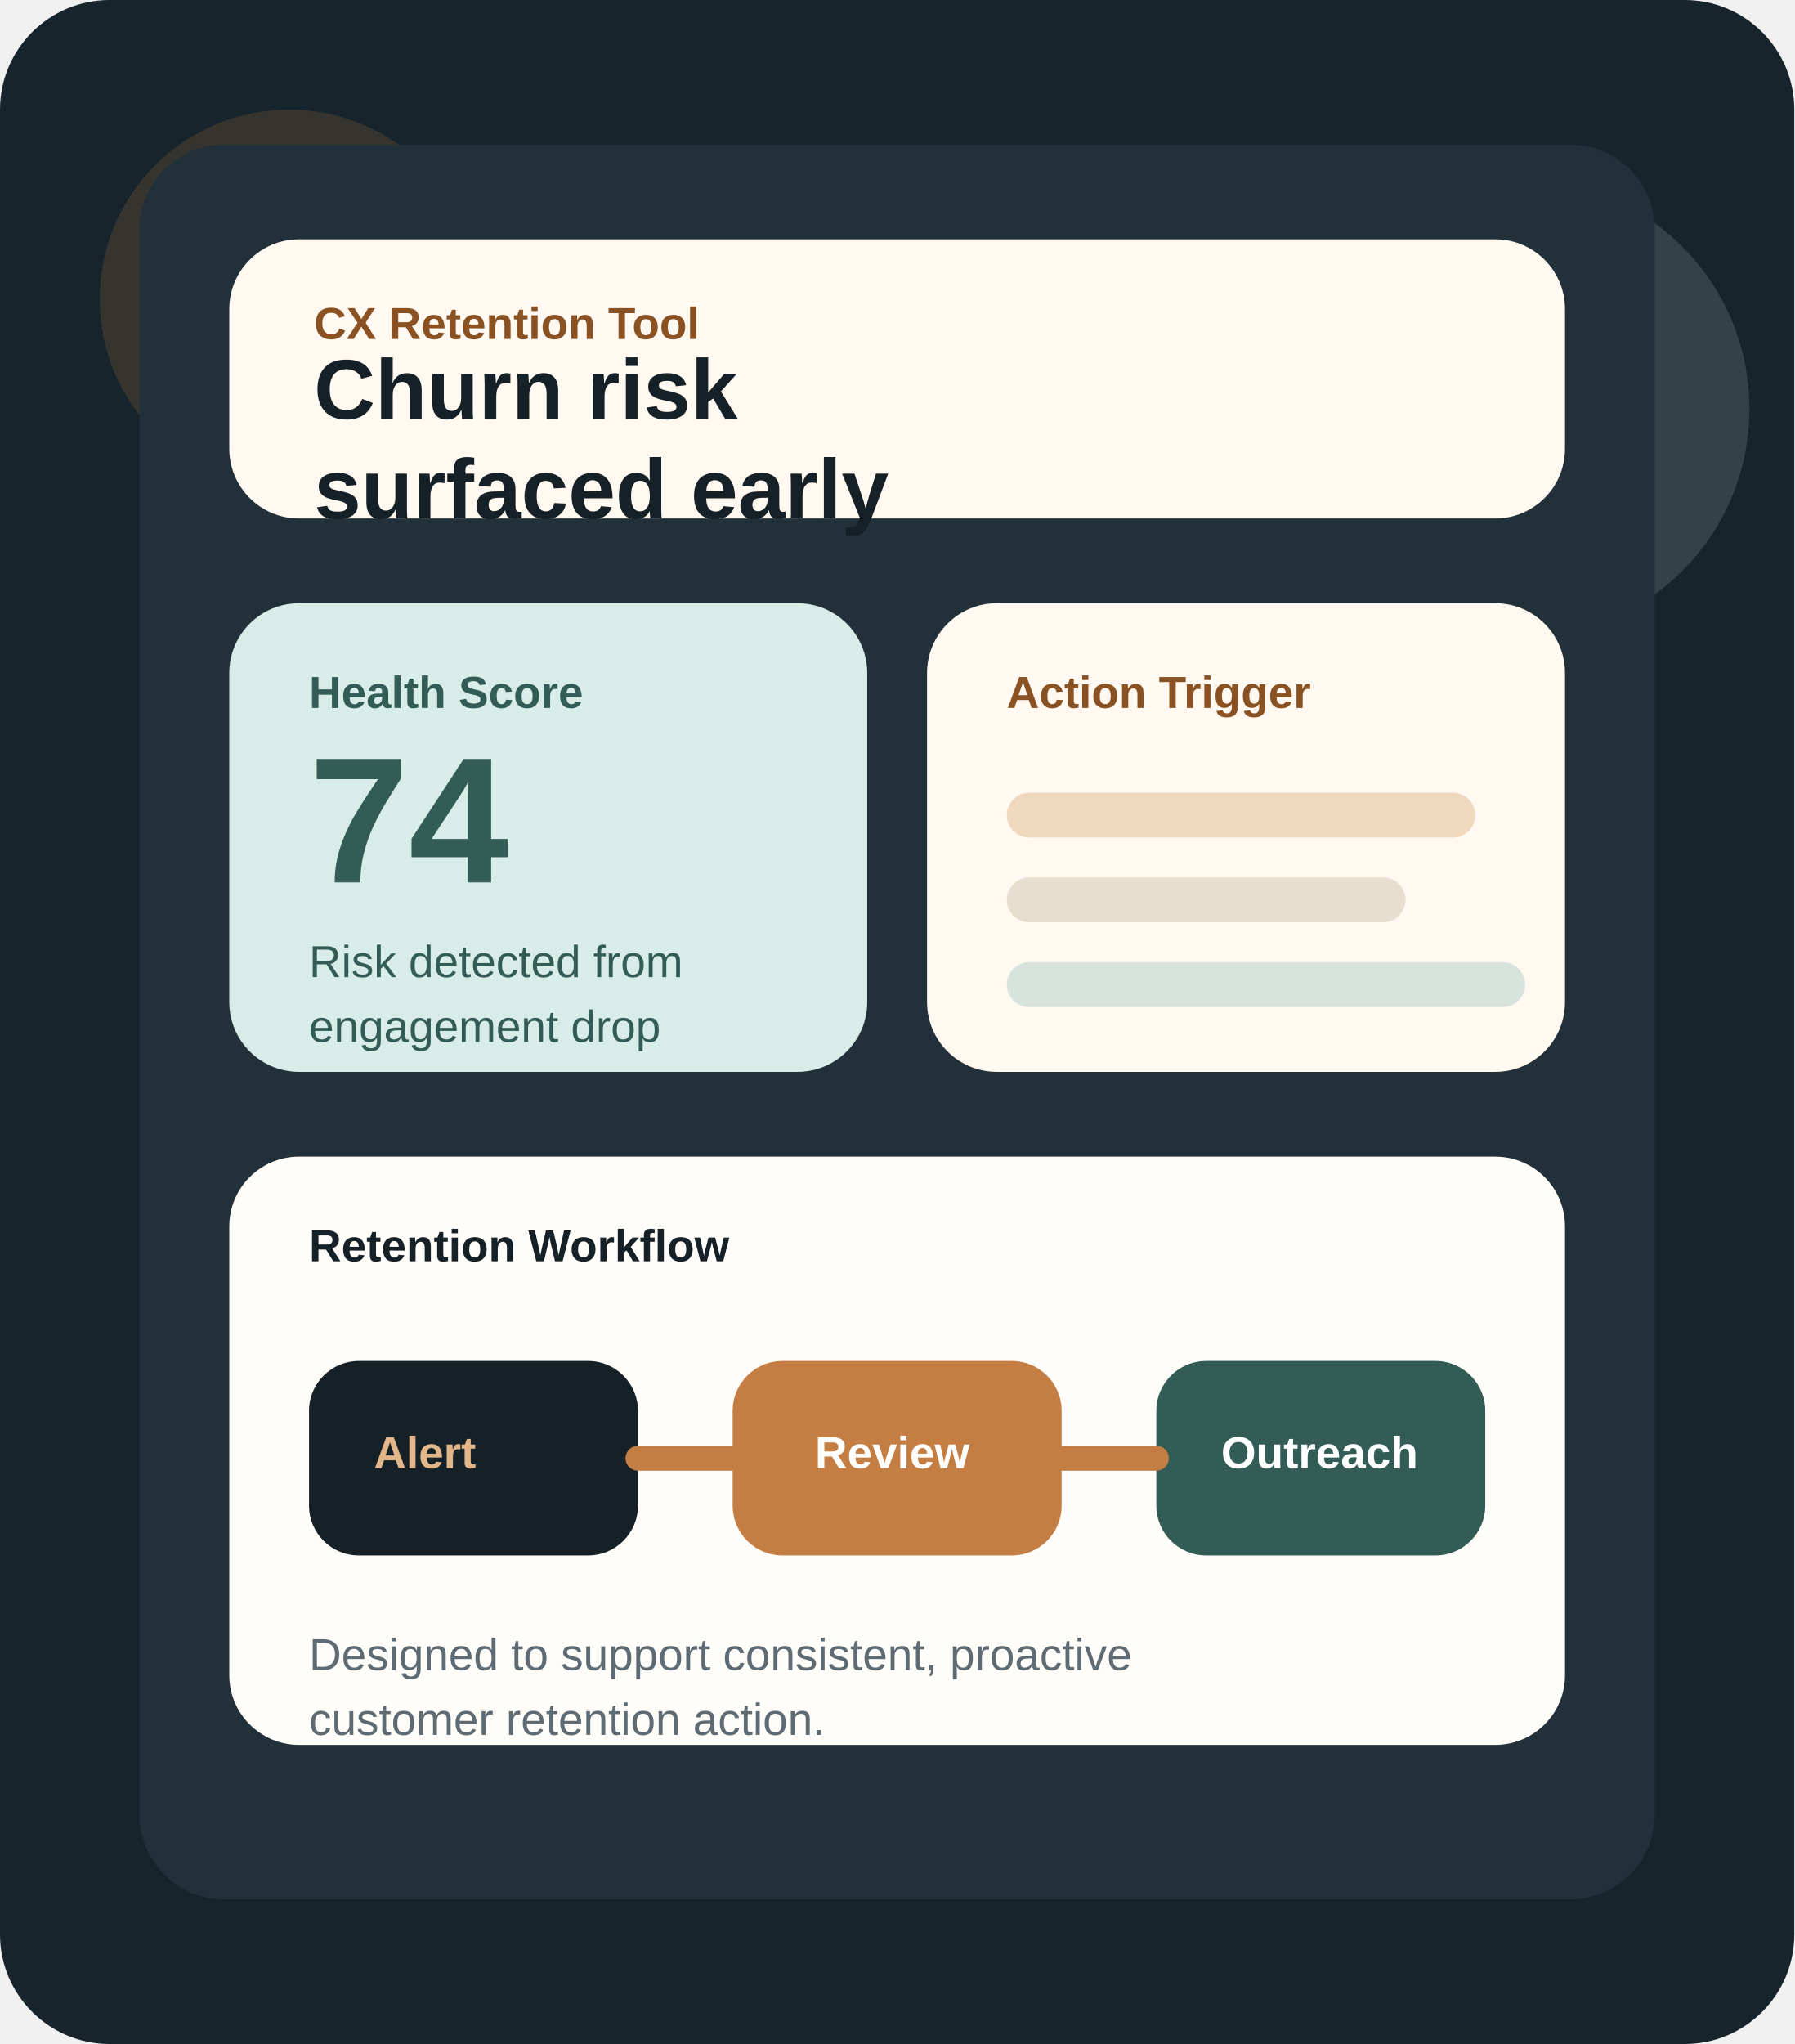
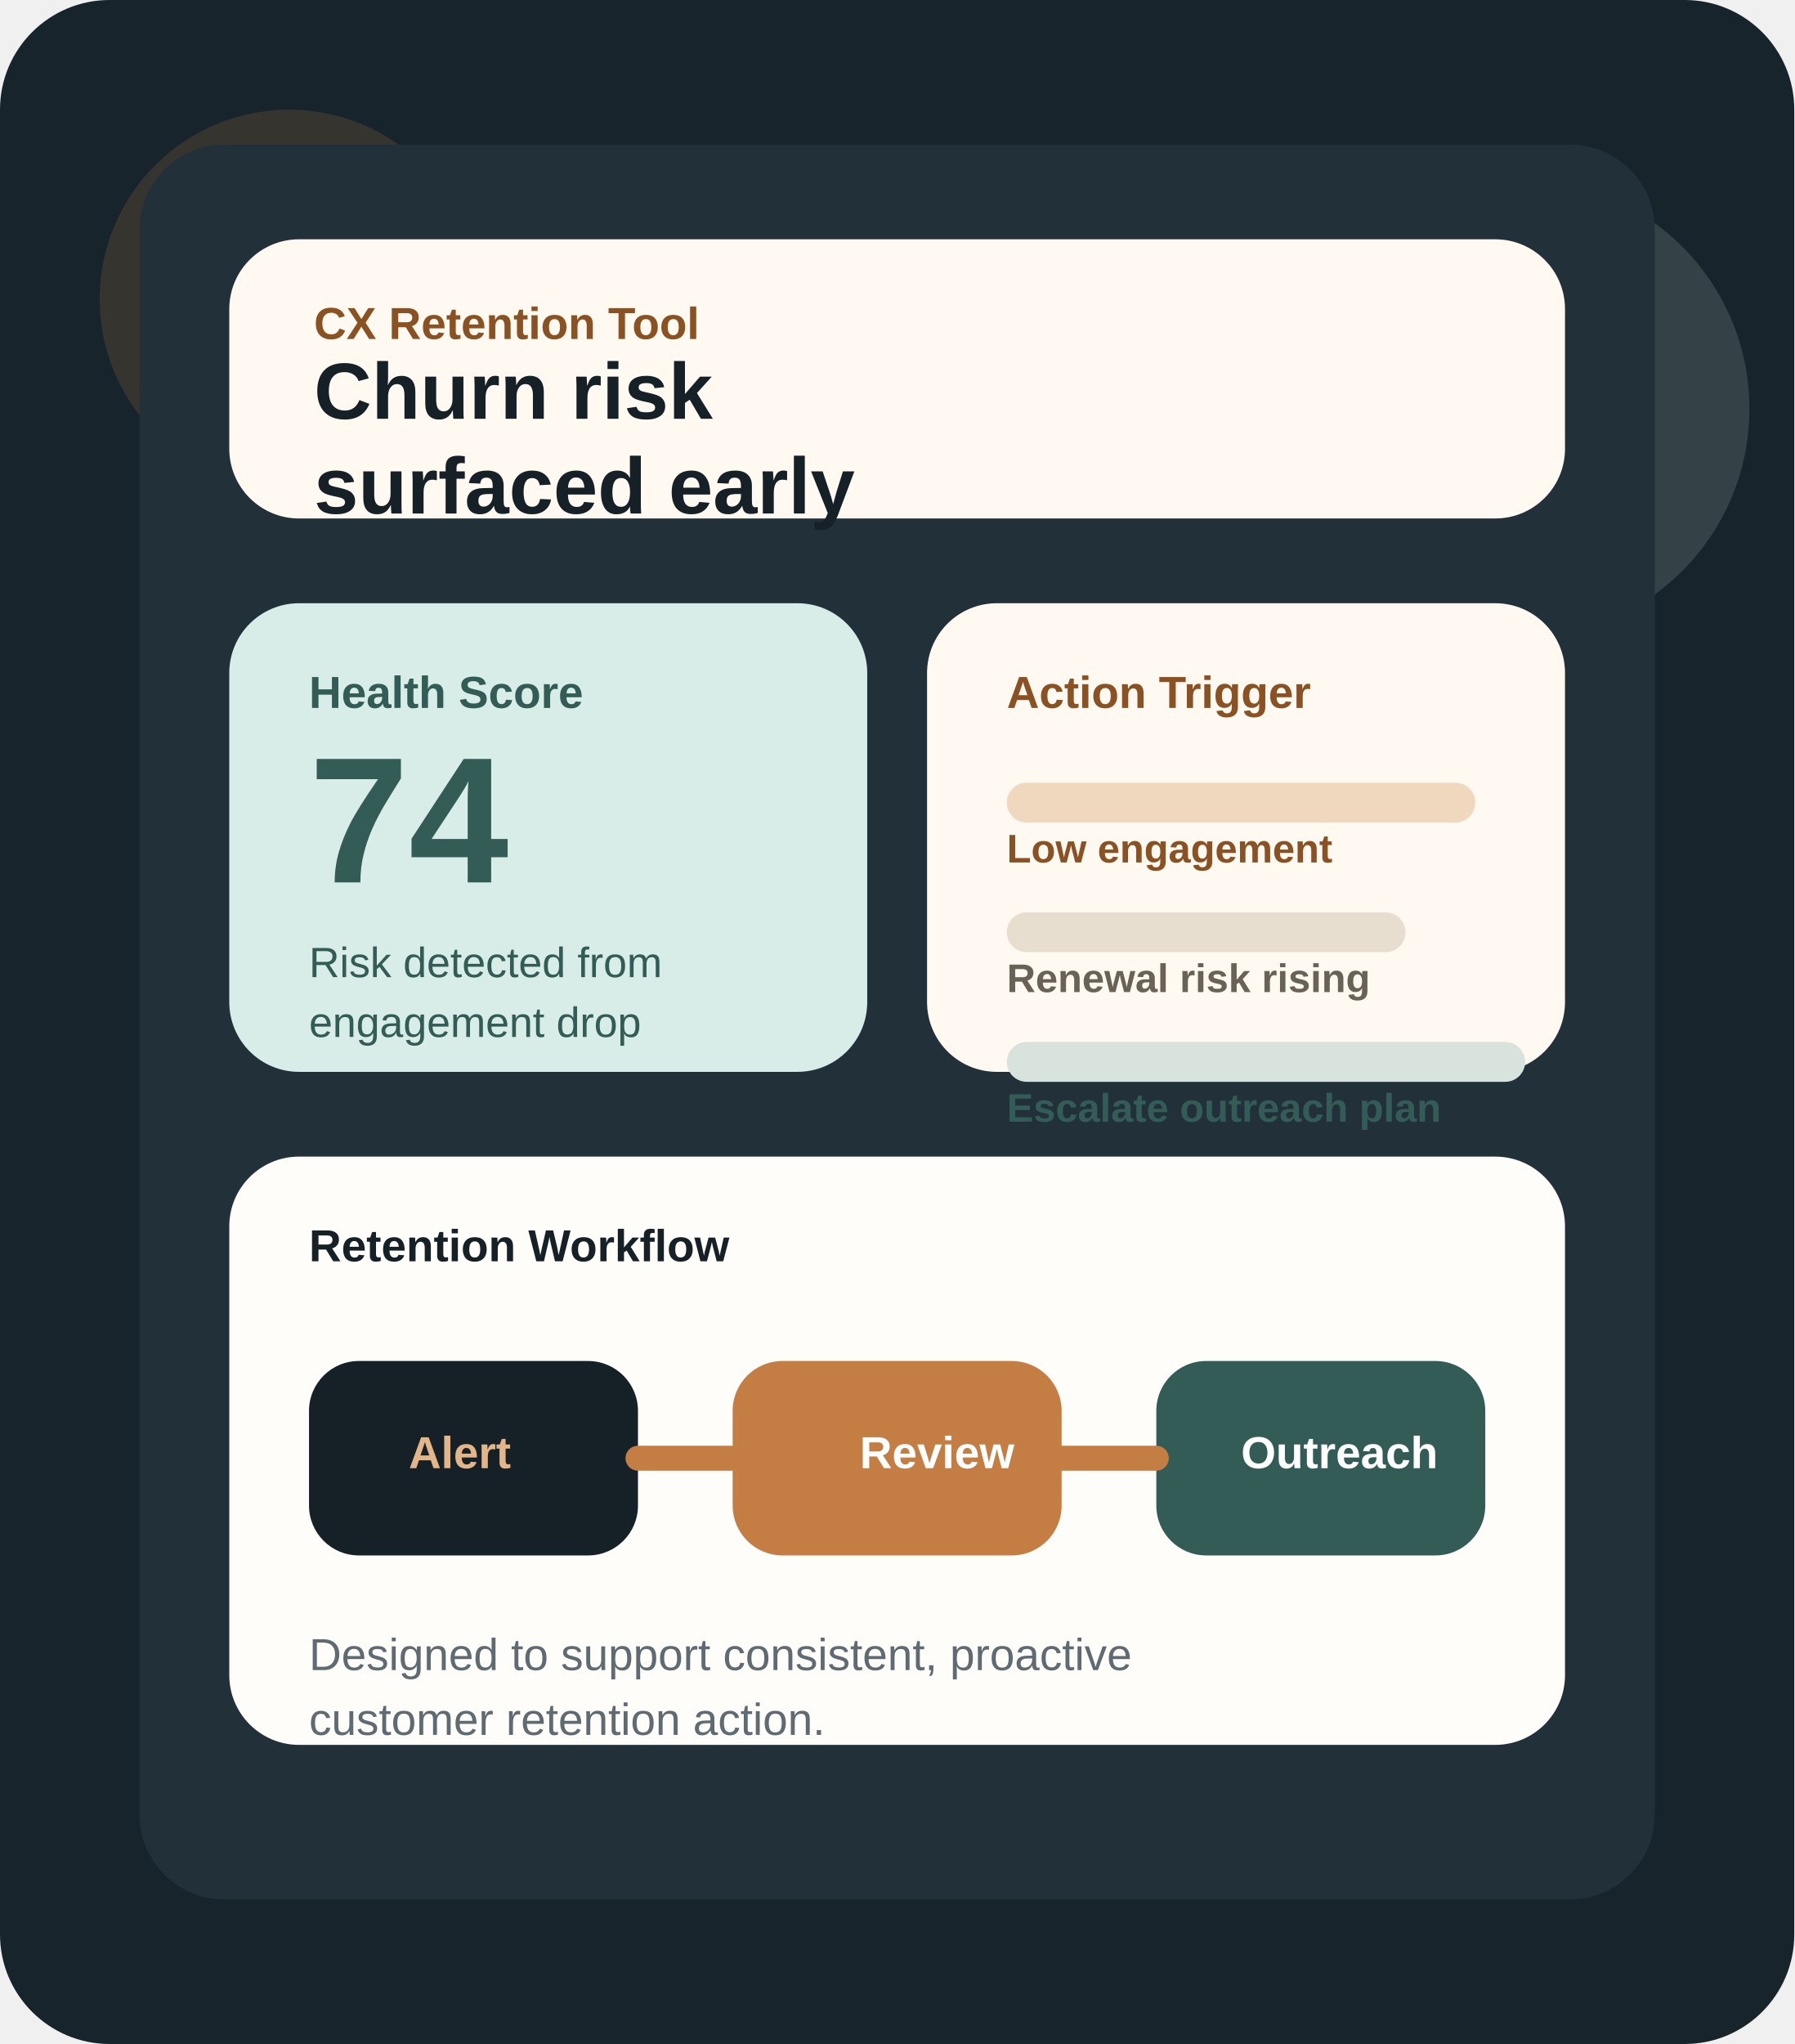
<svg xmlns="http://www.w3.org/2000/svg" width="720" height="820" viewBox="0 0 720 820" fill="none">
  <rect width="720" height="820" rx="44" fill="#17242B" />
  <circle cx="116" cy="120" r="76" fill="#C47D43" fill-opacity="0.18" />
  <circle cx="610" cy="164" r="92" fill="#D8EDE7" fill-opacity="0.15" />
  <rect x="56" y="58" width="608" height="704" rx="34" fill="#223039" />
  <rect x="92" y="96" width="536" height="112" rx="28" fill="#FFF9F1" />
  <text x="126" y="136" fill="#8A5122" font-family="Arial, sans-serif" font-size="18" font-weight="700">CX Retention Tool</text>
-   <text x="126" y="168" fill="#162127" font-family="Arial, sans-serif" font-size="34" font-weight="700">Churn risk</text>
-   <text x="126" y="208" fill="#162127" font-family="Arial, sans-serif" font-size="34" font-weight="700">surfaced early</text>
+   <text x="126" y="168" fill="#162127" font-family="Arial, sans-serif" font-size="32" font-weight="700">Churn risk</text>
+   <text x="126" y="206" fill="#162127" font-family="Arial, sans-serif" font-size="32" font-weight="700">surfaced early</text>
  <rect x="92" y="242" width="256" height="188" rx="28" fill="#D8EDE7" />
  <text x="124" y="284" fill="#335C57" font-family="Arial, sans-serif" font-size="18" font-weight="700">Health Score</text>
  <text x="124" y="354" fill="#335C57" font-family="Arial, sans-serif" font-size="72" font-weight="700">74</text>
-   <text x="124" y="392" fill="#335C57" font-family="Arial, sans-serif" font-size="18">Risk detected from</text>
-   <text x="124" y="418" fill="#335C57" font-family="Arial, sans-serif" font-size="18">engagement drop</text>
+   <text x="124" y="392" fill="#335C57" font-family="Arial, sans-serif" font-size="17">Risk detected from</text>
+   <text x="124" y="416" fill="#335C57" font-family="Arial, sans-serif" font-size="17">engagement drop</text>
  <rect x="372" y="242" width="256" height="188" rx="28" fill="#FFF9F1" />
  <text x="404" y="284" fill="#8A5122" font-family="Arial, sans-serif" font-size="18" font-weight="700">Action Trigger</text>
-   <rect x="404" y="318" width="188" height="18" rx="9" fill="#EFD8BE" />
-   <rect x="404" y="352" width="160" height="18" rx="9" fill="#E8DECF" />
-   <rect x="404" y="386" width="208" height="18" rx="9" fill="#D7E3DC" />
+   <rect x="404" y="314" width="188" height="16" rx="8" fill="#EFD8BE" />
+   <text x="404" y="346" fill="#8A5122" font-family="Arial, sans-serif" font-size="16" font-weight="700">Low engagement</text>
+   <rect x="404" y="366" width="160" height="16" rx="8" fill="#E8DECF" />
+   <text x="404" y="398" fill="#6A6257" font-family="Arial, sans-serif" font-size="16" font-weight="700">Renewal risk rising</text>
+   <rect x="404" y="418" width="208" height="16" rx="8" fill="#D7E3DC" />
+   <text x="404" y="450" fill="#335C57" font-family="Arial, sans-serif" font-size="16" font-weight="700">Escalate outreach plan</text>
  <rect x="92" y="464" width="536" height="236" rx="28" fill="#FFFDF9" />
  <text x="124" y="506" fill="#162127" font-family="Arial, sans-serif" font-size="18" font-weight="700">Retention Workflow</text>
  <rect x="124" y="546" width="132" height="78" rx="20" fill="#162127" />
-   <text x="150" y="589" fill="#E3B68A" font-family="Arial, sans-serif" font-size="18" font-weight="700">Alert</text>
+   <text x="164" y="589" fill="#E3B68A" font-family="Arial, sans-serif" font-size="18" font-weight="700">Alert</text>
  <rect x="294" y="546" width="132" height="78" rx="20" fill="#C47D43" />
-   <text x="327" y="589" fill="white" font-family="Arial, sans-serif" font-size="18" font-weight="700">Review</text>
+   <text x="345" y="589" fill="white" font-family="Arial, sans-serif" font-size="18" font-weight="700">Review</text>
  <rect x="464" y="546" width="132" height="78" rx="20" fill="#335C57" />
-   <text x="490" y="589" fill="white" font-family="Arial, sans-serif" font-size="18" font-weight="700">Outreach</text>
+   <text x="498" y="589" fill="white" font-family="Arial, sans-serif" font-size="18" font-weight="700">Outreach</text>
  <path d="M256 585H294" stroke="#C47D43" stroke-width="10" stroke-linecap="round" />
  <path d="M426 585H464" stroke="#C47D43" stroke-width="10" stroke-linecap="round" />
  <text x="124" y="670" fill="#5F6B72" font-family="Arial, sans-serif" font-size="18">Designed to support consistent, proactive</text>
  <text x="124" y="696" fill="#5F6B72" font-family="Arial, sans-serif" font-size="18">customer retention action.</text>
</svg>
